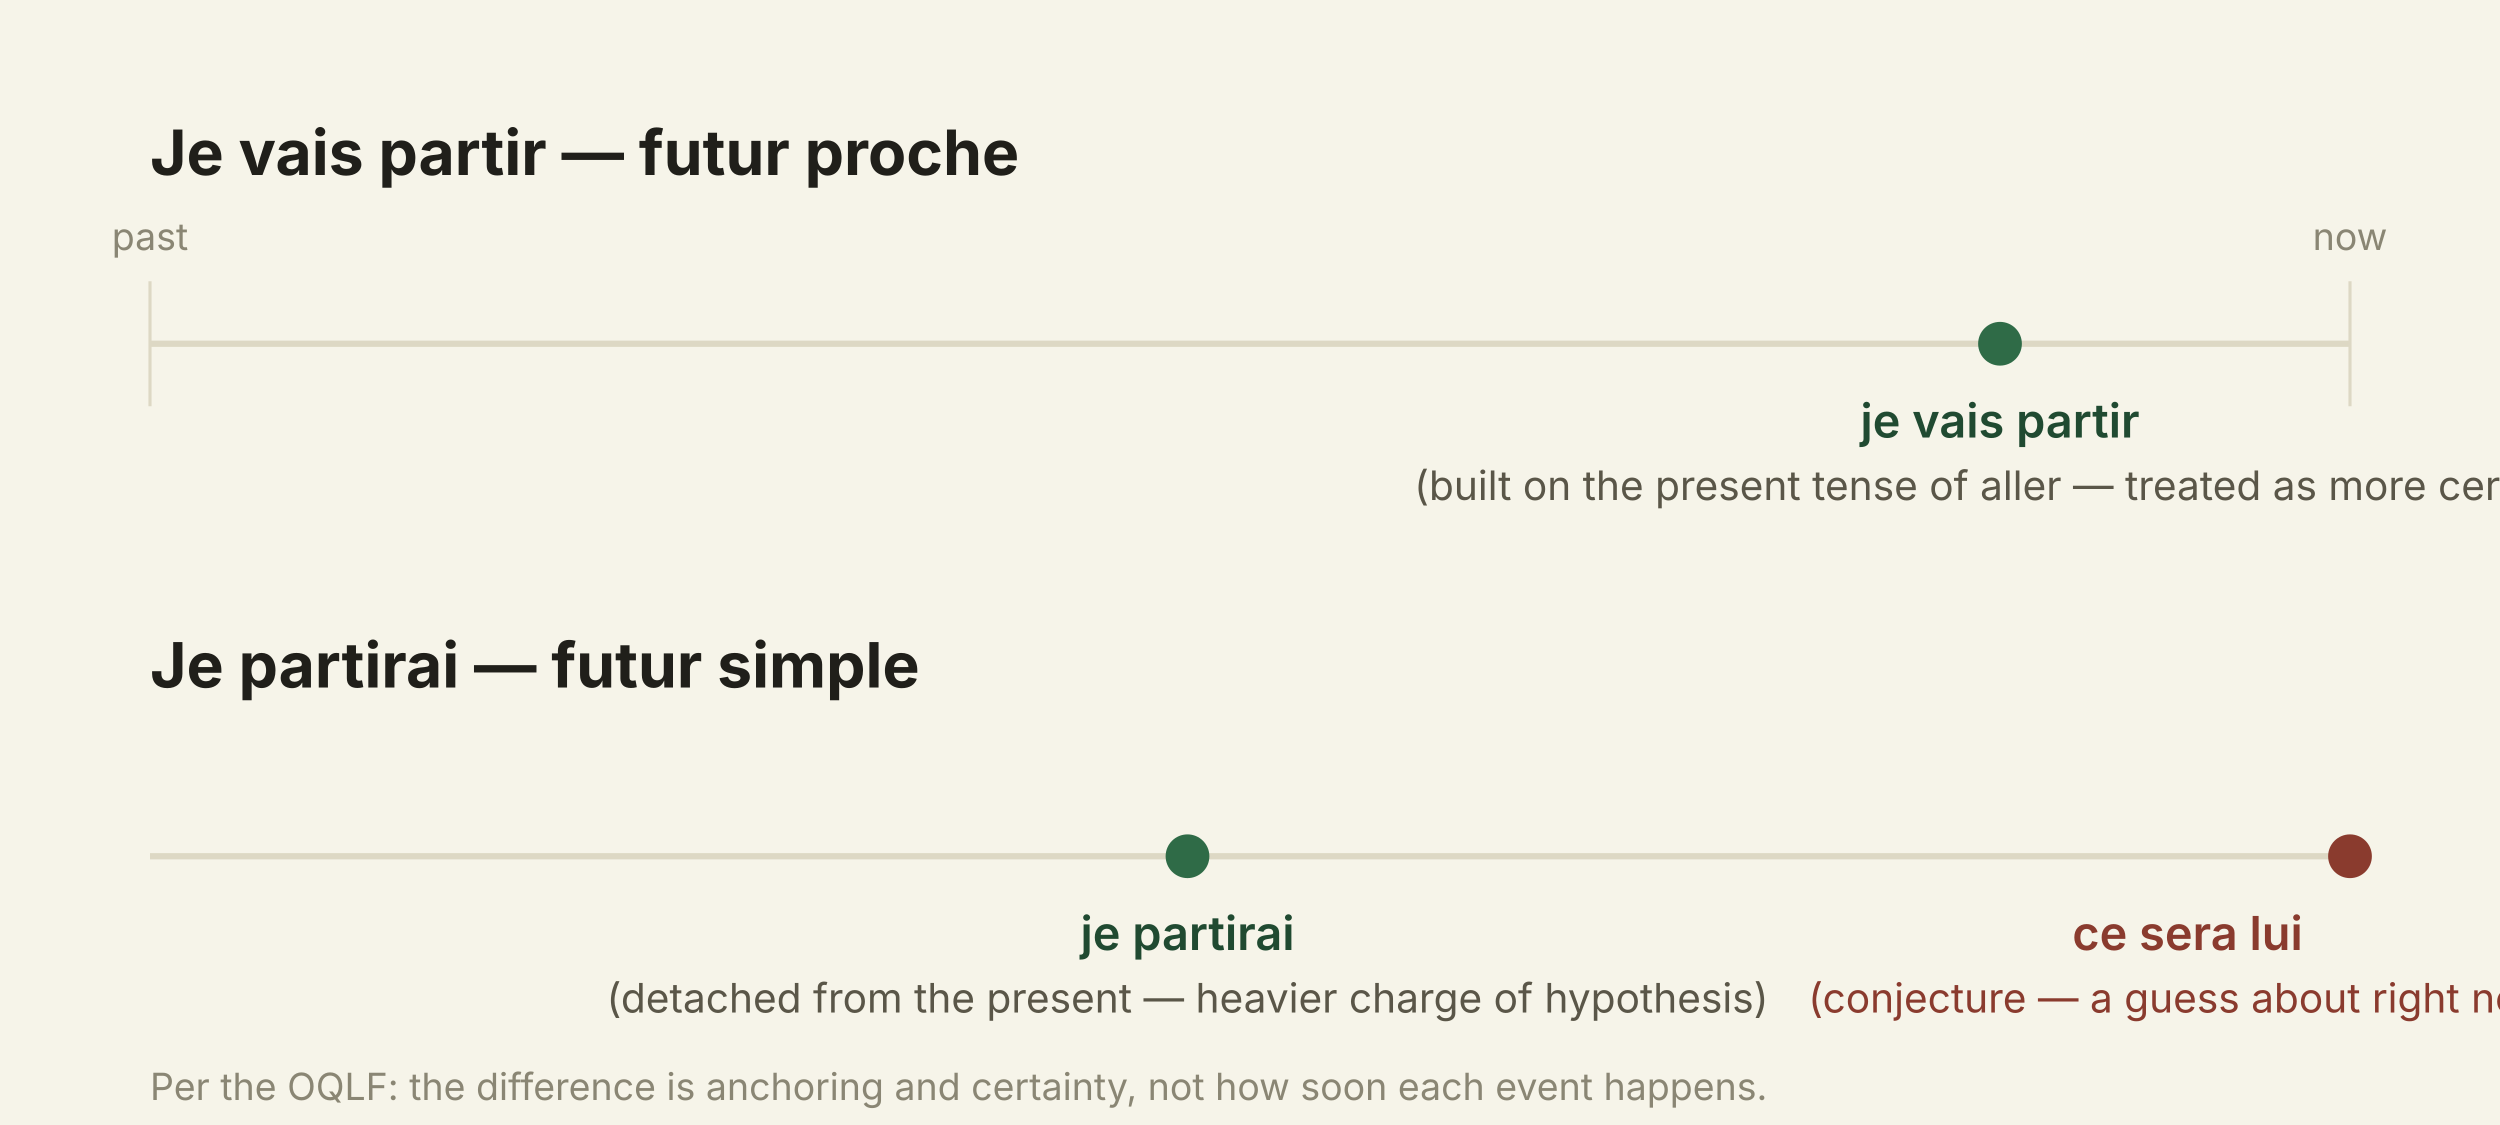
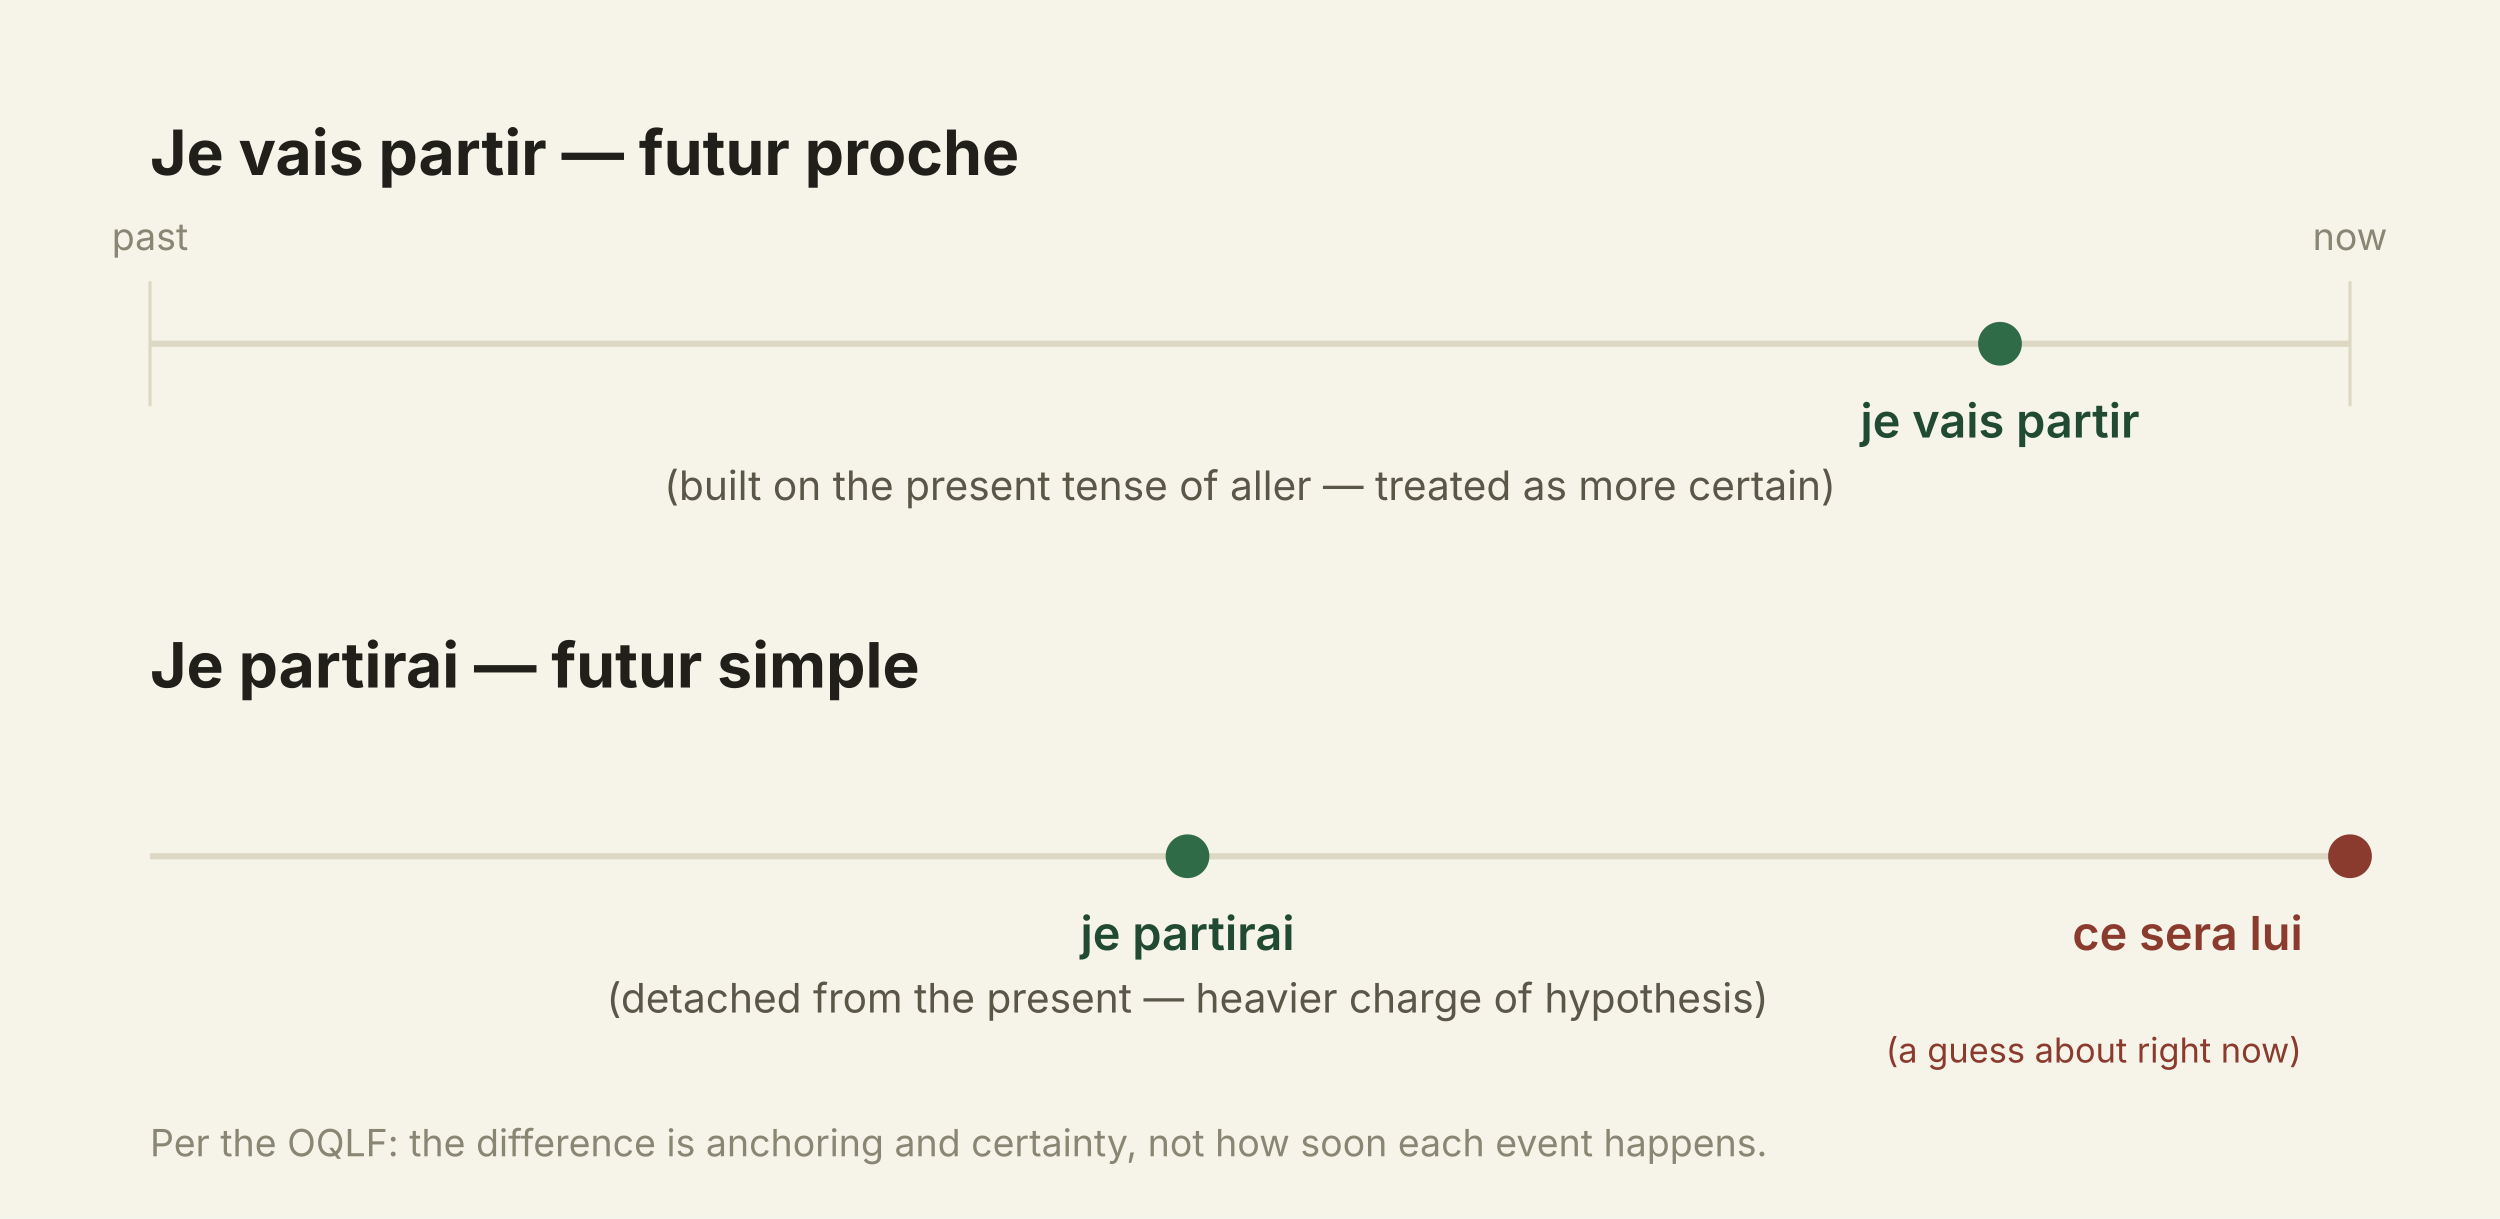
- <svg xmlns="http://www.w3.org/2000/svg" viewBox="0 0 800 360" font-family="system-ui, -apple-system, sans-serif">
-   <rect width="800" height="360" fill="#f6f4e9" />
+ <svg xmlns="http://www.w3.org/2000/svg" viewBox="0 0 800 390" font-family="system-ui, -apple-system, sans-serif">
+   <rect width="800" height="390" fill="#f6f4e9" />
  <text x="48" y="56" fill="#201f1a" font-size="20" font-weight="700">Je vais partir — futur proche</text>
  <line x1="48" y1="110" x2="752" y2="110" stroke="#ddd8c4" stroke-width="2" />
  <circle cx="640" cy="110" r="7" fill="#2f6b47" />
  <text x="640" y="140" text-anchor="middle" fill="#204a31" font-size="15" font-weight="600">je vais partir</text>
-   <text x="640" y="160" text-anchor="middle" fill="#5a5648" font-size="13">(built on the present tense of aller — treated as more certain)</text>
+   <text x="400" y="160" text-anchor="middle" fill="#5a5648" font-size="13">(built on the present tense of aller — treated as more certain)</text>
  <line x1="48" y1="90" x2="48" y2="130" stroke="#ddd8c4" stroke-width="1" />
  <text x="48" y="80" text-anchor="middle" fill="#8a8674" font-size="12">past</text>
  <line x1="752" y1="90" x2="752" y2="130" stroke="#ddd8c4" stroke-width="1" />
  <text x="752" y="80" text-anchor="middle" fill="#8a8674" font-size="12">now</text>
  <text x="48" y="220" fill="#201f1a" font-size="20" font-weight="700">Je partirai — futur simple</text>
  <line x1="48" y1="274" x2="752" y2="274" stroke="#ddd8c4" stroke-width="2" />
  <circle cx="380" cy="274" r="7" fill="#2f6b47" />
  <text x="380" y="304" text-anchor="middle" fill="#204a31" font-size="15" font-weight="600">je partirai</text>
  <text x="380" y="324" text-anchor="middle" fill="#5a5648" font-size="13">(detached from the present — heavier charge of hypothesis)</text>
  <circle cx="752" cy="274" r="7" fill="#8a3b2e" />
  <text x="700" y="304" text-anchor="middle" fill="#8a3b2e" font-size="15" font-weight="600">ce sera lui</text>
-   <text x="700" y="324" text-anchor="middle" fill="#8a3b2e" font-size="13">(conjecture — a guess about right now)</text>
-   <text x="48" y="352" fill="#8a8674" font-size="12">Per the OQLF: the difference is anchoring and certainty, not how soon each event happens.</text>
+   <text x="670" y="340" text-anchor="middle" fill="#8a3b2e" font-size="11">(a guess about right now)</text>
+   <text x="48" y="370" fill="#8a8674" font-size="12">Per the OQLF: the difference is anchoring and certainty, not how soon each event happens.</text>
</svg>
